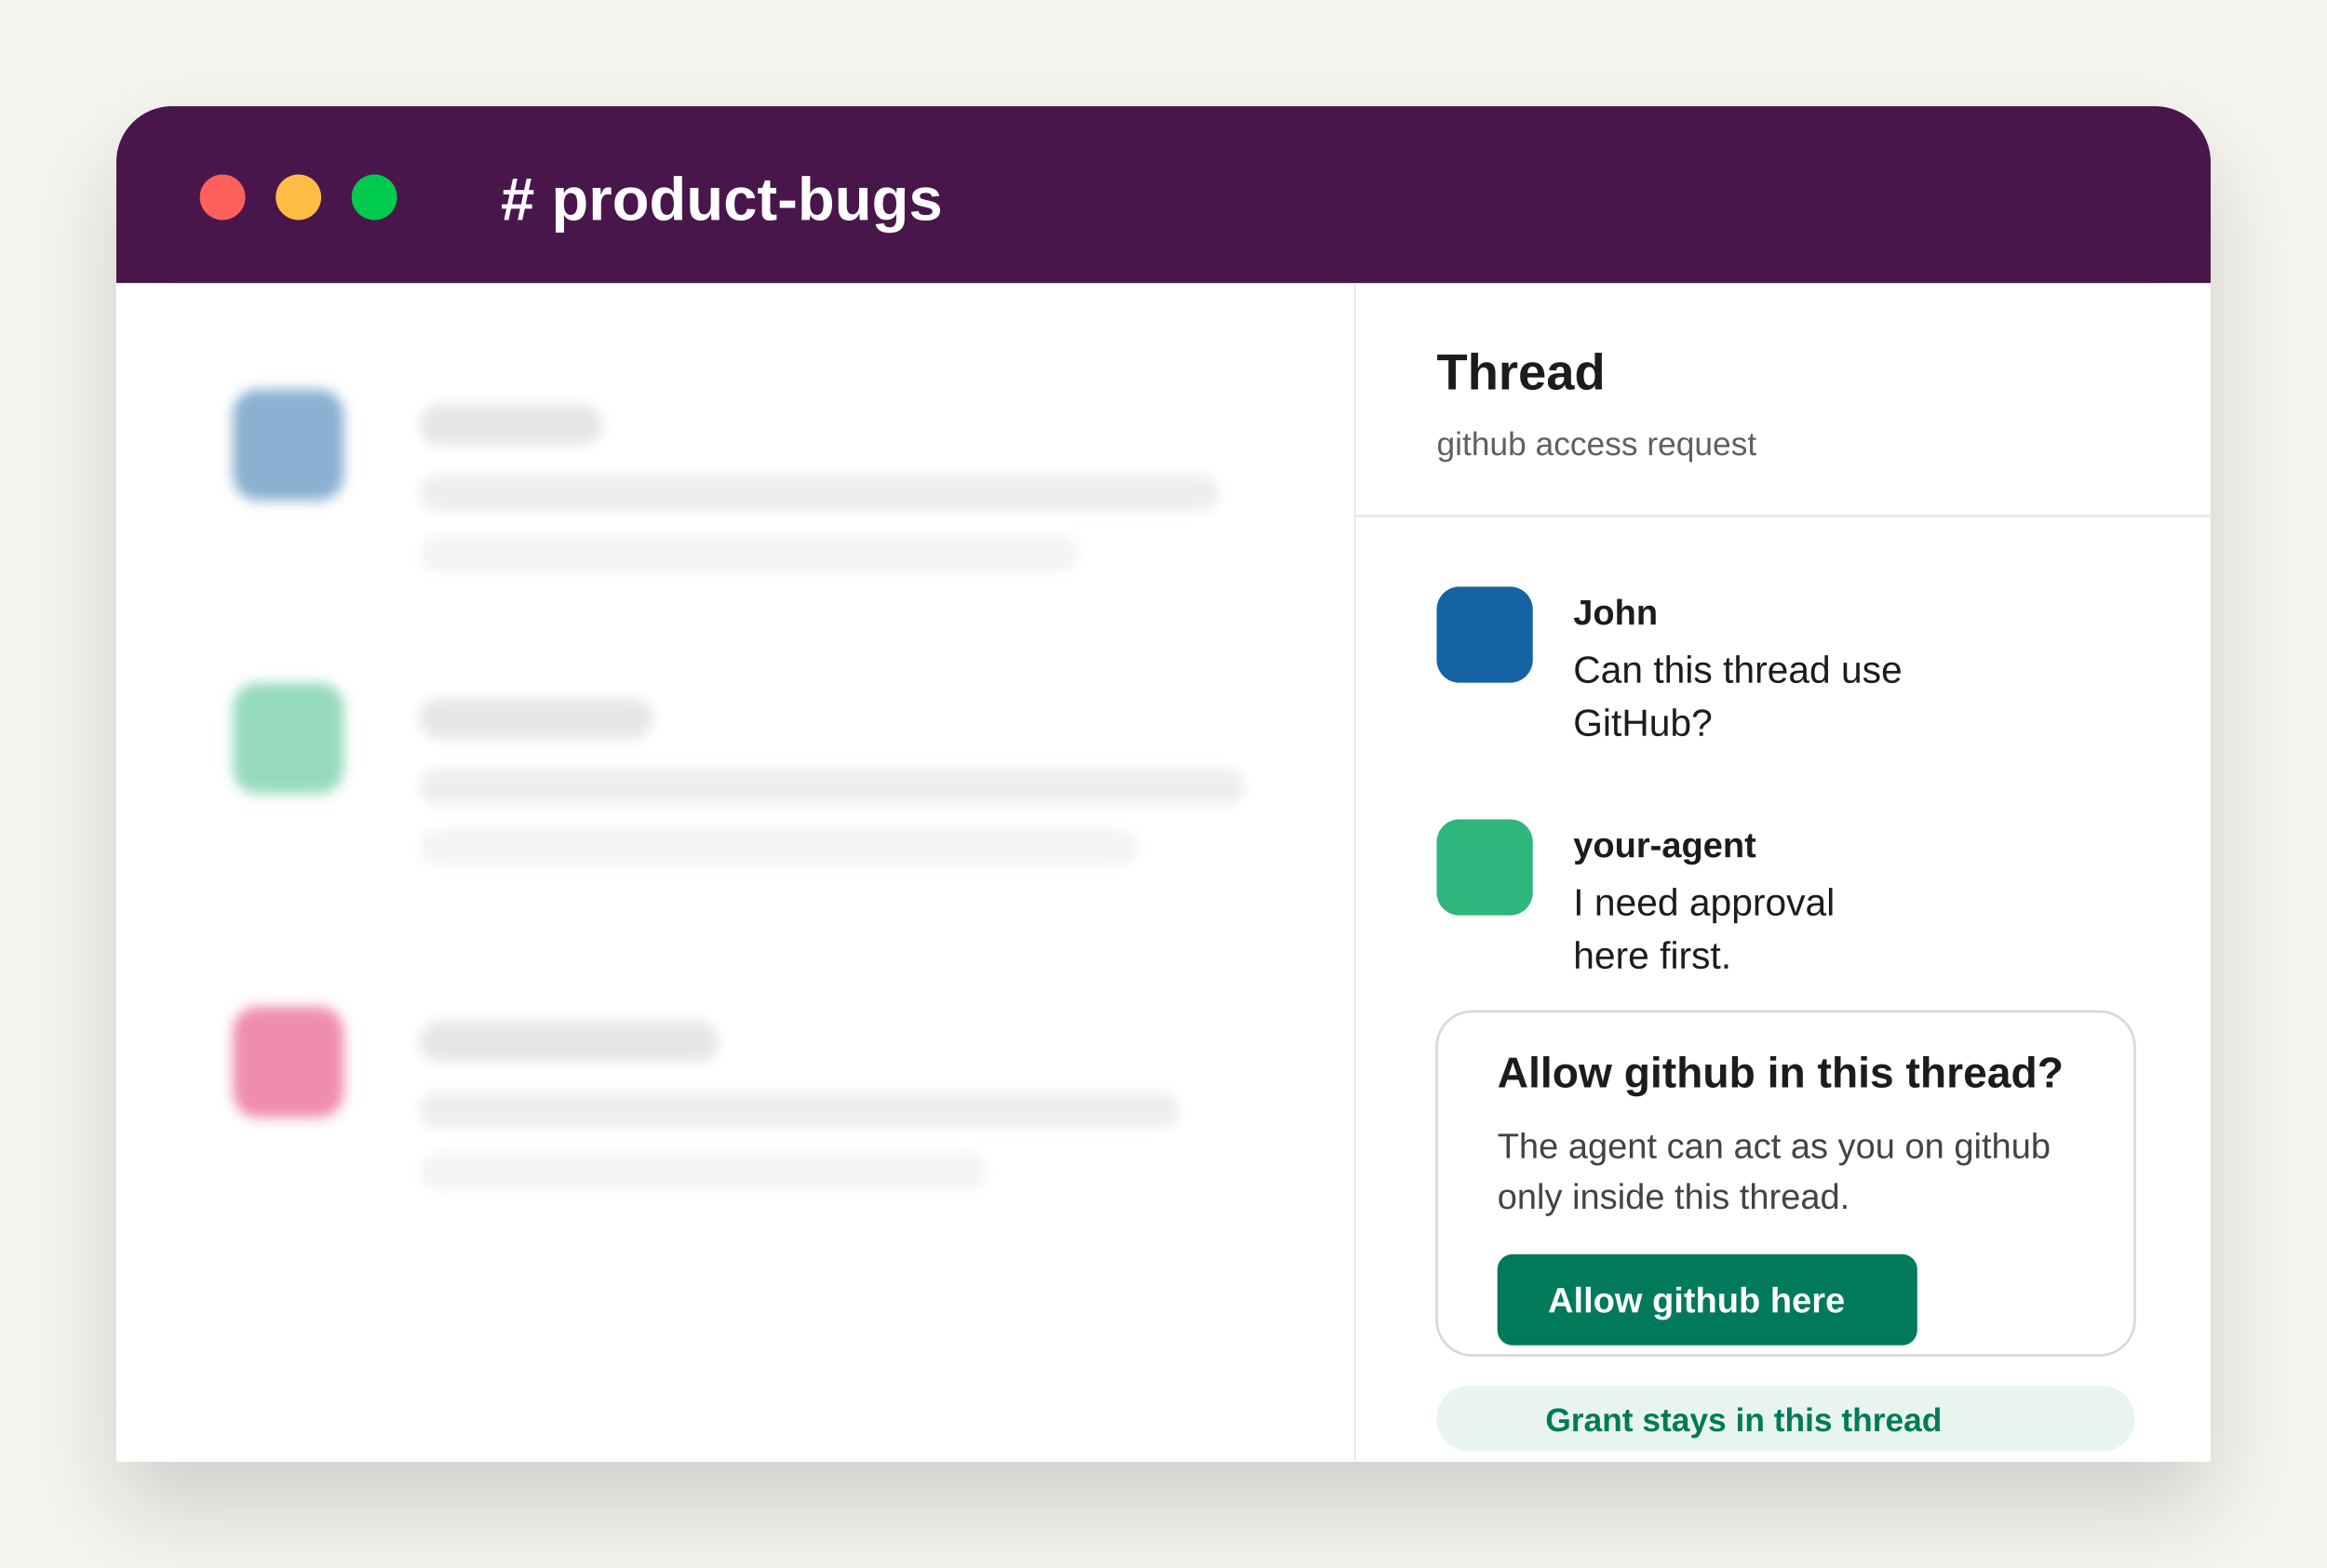
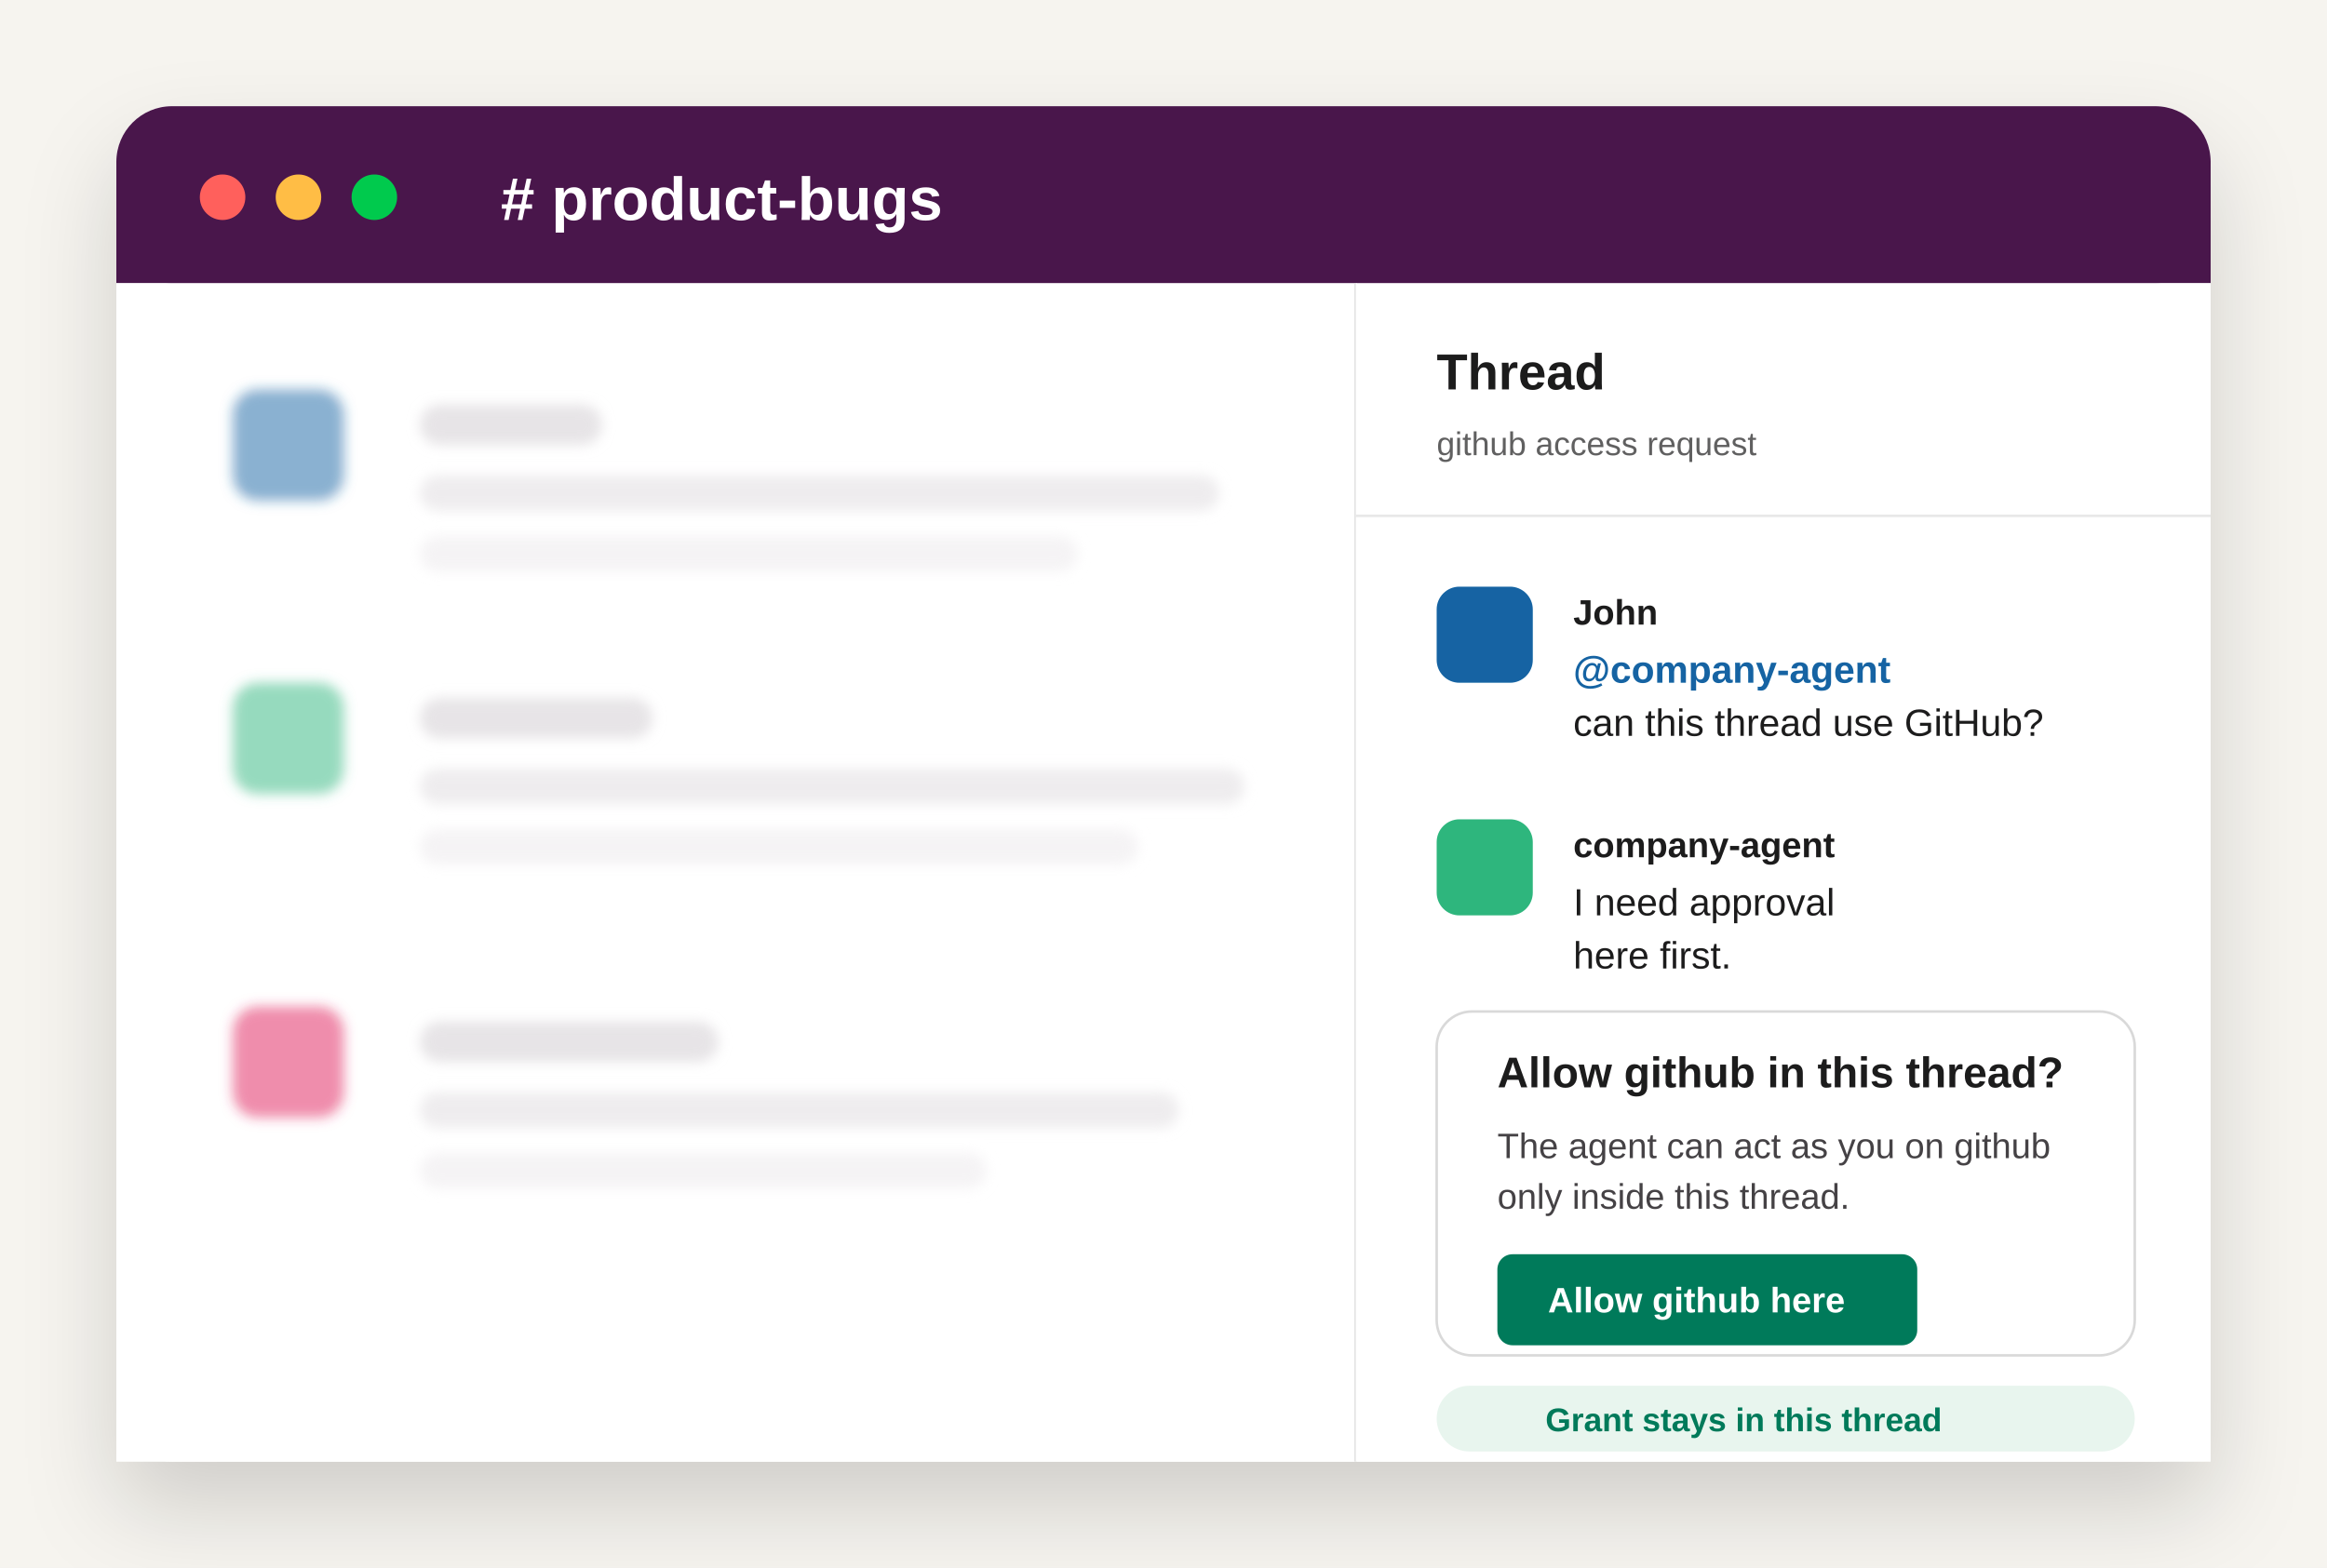
<svg xmlns="http://www.w3.org/2000/svg" width="920" height="620" viewBox="0 0 920 620" role="img" aria-labelledby="title desc">
  <defs>
    <filter id="windowShadow" x="-8%" y="-8%" width="116%" height="124%">
      <feDropShadow dx="0" dy="18" stdDeviation="18" flood-color="#1d1c1d" flood-opacity="0.16" />
    </filter>
    <filter id="softBlur">
      <feGaussianBlur stdDeviation="2.4" />
    </filter>
    <style>
      .text { font-family: -apple-system, BlinkMacSystemFont, "Segoe UI", Arial, sans-serif; }
    </style>
  </defs>
  <rect width="920" height="620" fill="#f6f4ef" />
  <g filter="url(#windowShadow)">
    <rect x="46" y="42" width="828" height="536" rx="22" fill="#ffffff" />
    <rect x="46" y="42" width="828" height="70" rx="22" fill="#4a154b" />
    <rect x="46" y="86" width="828" height="26" fill="#4a154b" />
    <circle cx="88" cy="78" r="9" fill="#ff605c" />
    <circle cx="118" cy="78" r="9" fill="#ffbd44" />
    <circle cx="148" cy="78" r="9" fill="#00ca4e" />
    <text class="text" x="198" y="87" fill="#ffffff" font-size="24" font-weight="700"># product-bugs</text>
    <rect x="46" y="112" width="490" height="466" fill="#ffffff" />
    <g filter="url(#softBlur)" opacity="0.5">
      <rect x="92" y="154" width="44" height="44" rx="10" fill="#1264a3" />
      <rect x="166" y="160" width="72" height="16" rx="8" fill="#cfcacf" />
      <rect x="166" y="188" width="316" height="14" rx="7" fill="#dedade" />
      <rect x="166" y="212" width="260" height="14" rx="7" fill="#ebe8eb" />
      <rect x="92" y="270" width="44" height="44" rx="10" fill="#2eb67d" />
      <rect x="166" y="276" width="92" height="16" rx="8" fill="#cfcacf" />
      <rect x="166" y="304" width="326" height="14" rx="7" fill="#dedade" />
      <rect x="166" y="328" width="284" height="14" rx="7" fill="#ebe8eb" />
      <rect x="92" y="398" width="44" height="44" rx="10" fill="#e01e5a" />
      <rect x="166" y="404" width="118" height="16" rx="8" fill="#cfcacf" />
      <rect x="166" y="432" width="300" height="14" rx="7" fill="#dedade" />
      <rect x="166" y="456" width="224" height="14" rx="7" fill="#ebe8eb" />
    </g>
    <line x1="536" y1="112" x2="536" y2="578" stroke="#dedede" />
    <rect x="536" y="112" width="338" height="466" fill="#ffffff" />
    <text class="text" x="568" y="154" fill="#1d1c1d" font-size="20" font-weight="800">Thread</text>
    <text class="text" x="568" y="180" fill="#616061" font-size="13">github access request</text>
    <line x1="536" y1="204" x2="874" y2="204" stroke="#e8e8e8" />
    <rect x="568" y="232" width="38" height="38" rx="9" fill="#1264a3" />
    <text class="text" x="622" y="247" fill="#1d1c1d" font-size="14" font-weight="700">John</text>
-     <text class="text" x="622" y="270" fill="#1d1c1d" font-size="15">Can this thread use</text>
-     <text class="text" x="622" y="291" fill="#1d1c1d" font-size="15">GitHub?</text>
+     <text class="text" x="622" y="270" fill="#1264a3" font-size="15" font-weight="700">@company-agent</text>
+     <text class="text" x="622" y="291" fill="#1d1c1d" font-size="15">can this thread use GitHub?</text>
    <rect x="568" y="324" width="38" height="38" rx="9" fill="#2eb67d" />
-     <text class="text" x="622" y="339" fill="#1d1c1d" font-size="14" font-weight="700">your-agent</text>
+     <text class="text" x="622" y="339" fill="#1d1c1d" font-size="14" font-weight="700">company-agent</text>
    <text class="text" x="622" y="362" fill="#1d1c1d" font-size="15">I need approval</text>
    <text class="text" x="622" y="383" fill="#1d1c1d" font-size="15">here first.</text>
    <rect x="568" y="400" width="276" height="136" rx="14" fill="#ffffff" stroke="#d9d9d9" />
    <text class="text" x="592" y="430" fill="#1d1c1d" font-size="17" font-weight="800">Allow github in this thread?</text>
    <text class="text" x="592" y="458" fill="#454245" font-size="14">The agent can act as you on github</text>
    <text class="text" x="592" y="478" fill="#454245" font-size="14">only inside this thread.</text>
    <rect x="592" y="496" width="166" height="36" rx="6" fill="#007a5a" />
    <text class="text" x="612" y="519" fill="#ffffff" font-size="14" font-weight="800">Allow github here</text>
    <rect x="568" y="548" width="276" height="26" rx="13" fill="#e8f5ee" />
    <text class="text" x="611" y="566" fill="#007a5a" font-size="13" font-weight="800">Grant stays in this thread</text>
  </g>
</svg>
